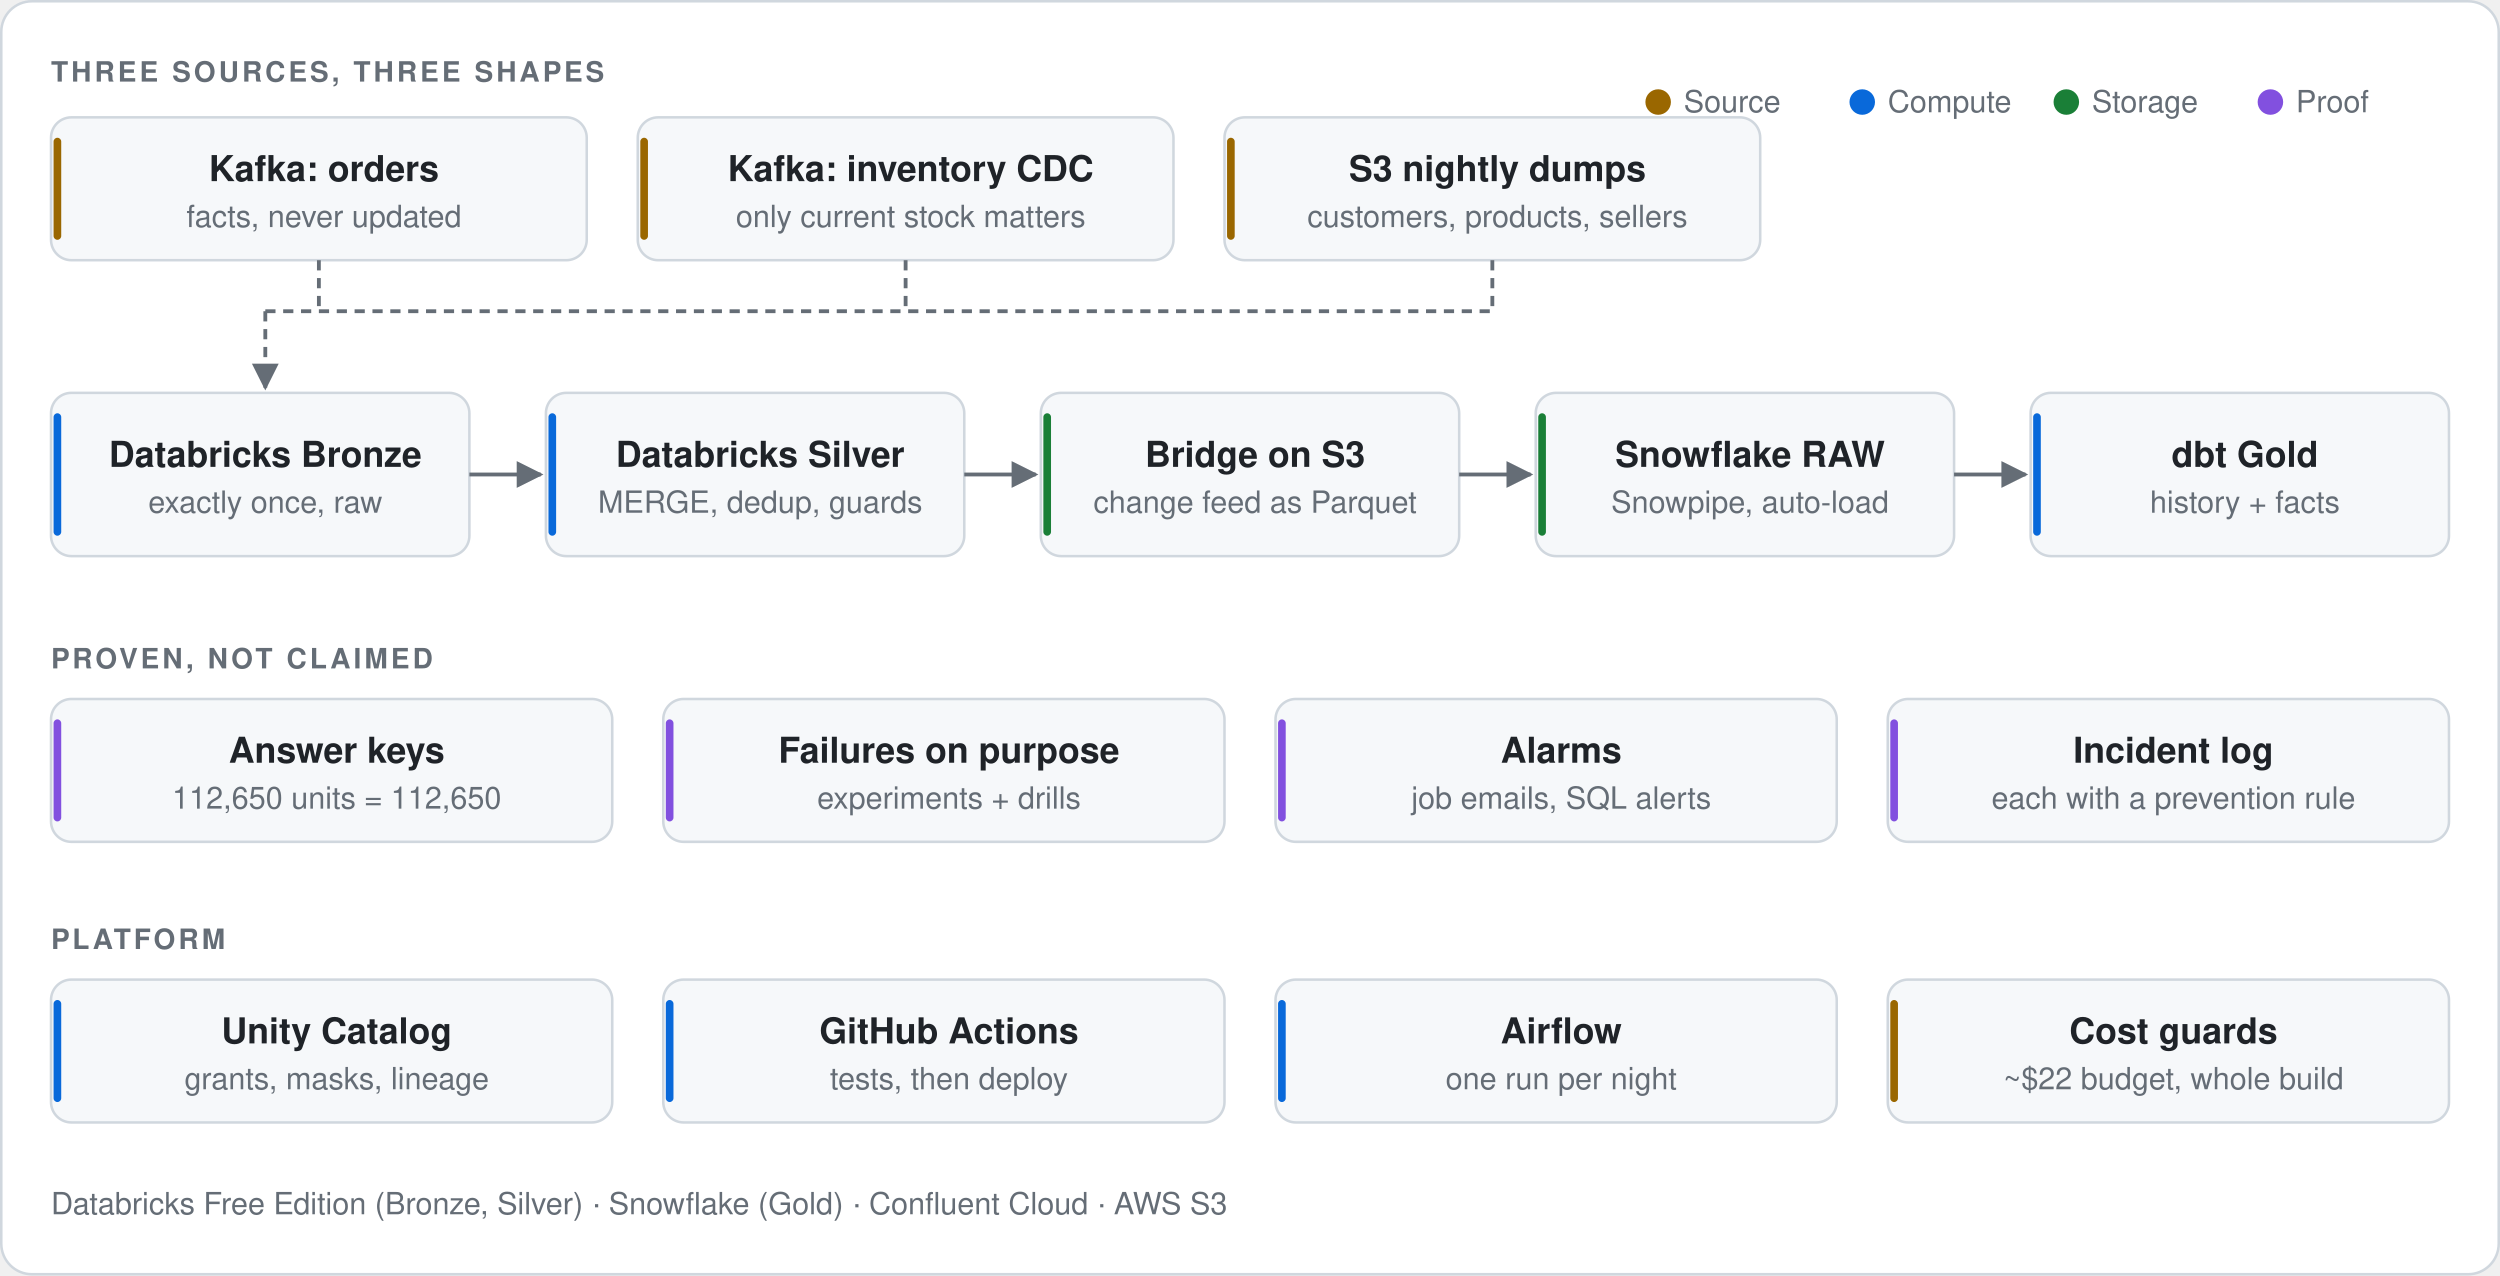
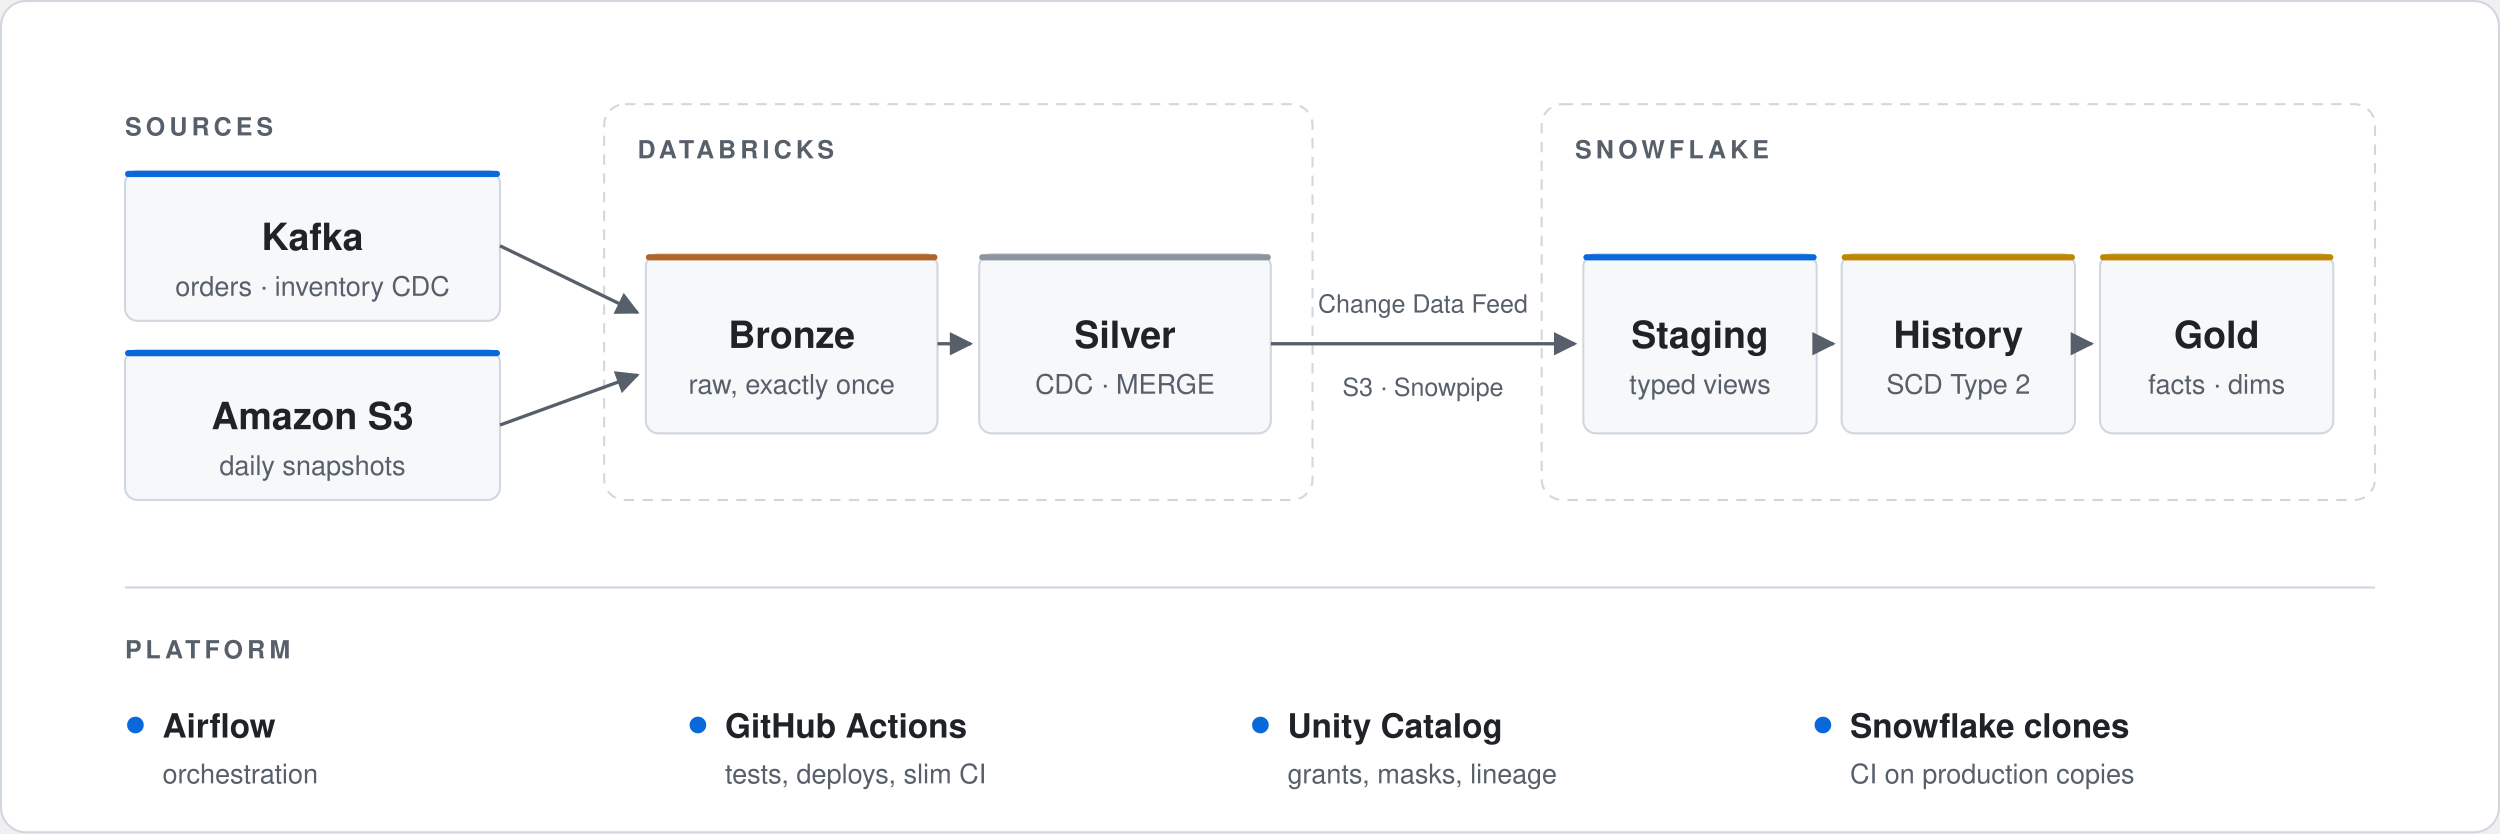
- <svg xmlns="http://www.w3.org/2000/svg" viewBox="0 0 980 500" width="980" height="500" font-family="-apple-system, Segoe UI, Helvetica, Arial, sans-serif">
+ <svg xmlns="http://www.w3.org/2000/svg" viewBox="0 0 1200 400" width="1200" height="400" font-family="-apple-system, Segoe UI, Helvetica, Arial, sans-serif">
  <defs>
    <marker id="a" viewBox="0 0 10 10" refX="9" refY="5" markerWidth="7" markerHeight="7" orient="auto">
-       <path d="M0,0 L10,5 L0,10 z" fill="#656D76" />
+       <path d="M0,0 L10,5 L0,10 z" fill="#57606A" />
    </marker>
  </defs>
-   <rect x="0.5" y="0.5" width="979" height="499" rx="12" fill="#FFFFFF" stroke="#D0D7DE" />
-   <circle cx="650" cy="40" r="5" fill="#9A6700" />
-   <text x="660" y="44" font-size="12" fill="#656D76">Source</text>
-   <circle cx="730" cy="40" r="5" fill="#0969DA" />
-   <text x="740" y="44" font-size="12" fill="#656D76">Compute</text>
-   <circle cx="810" cy="40" r="5" fill="#1A7F37" />
-   <text x="820" y="44" font-size="12" fill="#656D76">Storage</text>
-   <circle cx="890" cy="40" r="5" fill="#8250DF" />
-   <text x="900" y="44" font-size="12" fill="#656D76">Proof</text>
-   <text x="20" y="32" font-size="11" font-weight="600" letter-spacing="1.2" fill="#656D76">THREE SOURCES, THREE SHAPES</text>
-   <rect x="20" y="46" width="210" height="56" rx="8" fill="#F6F8FA" stroke="#D0D7DE" />
-   <rect x="21" y="54" width="3" height="40" rx="1.5" fill="#9A6700" />
-   <text x="127.0" y="71.0" text-anchor="middle" font-size="14" font-weight="600" fill="#1F2328">Kafka: orders</text>
-   <text x="127.0" y="89.0" text-anchor="middle" font-size="12" fill="#656D76">facts, never updated</text>
-   <line x1="125" y1="102" x2="125" y2="122" stroke="#656D76" stroke-width="1.5" stroke-dasharray="4 3" />
-   <rect x="250" y="46" width="210" height="56" rx="8" fill="#F6F8FA" stroke="#D0D7DE" />
-   <rect x="251" y="54" width="3" height="40" rx="1.5" fill="#9A6700" />
-   <text x="357.0" y="71.0" text-anchor="middle" font-size="14" font-weight="600" fill="#1F2328">Kafka: inventory CDC</text>
-   <text x="357.0" y="89.0" text-anchor="middle" font-size="12" fill="#656D76">only current stock matters</text>
-   <line x1="355" y1="102" x2="355" y2="122" stroke="#656D76" stroke-width="1.5" stroke-dasharray="4 3" />
-   <rect x="480" y="46" width="210" height="56" rx="8" fill="#F6F8FA" stroke="#D0D7DE" />
-   <rect x="481" y="54" width="3" height="40" rx="1.5" fill="#9A6700" />
-   <text x="587.0" y="71.0" text-anchor="middle" font-size="14" font-weight="600" fill="#1F2328">S3 nightly dumps</text>
-   <text x="587.0" y="89.0" text-anchor="middle" font-size="12" fill="#656D76">customers, products, sellers</text>
-   <line x1="585" y1="102" x2="585" y2="122" stroke="#656D76" stroke-width="1.5" stroke-dasharray="4 3" />
-   <line x1="104" y1="122" x2="585" y2="122" stroke="#656D76" stroke-width="1.5" stroke-dasharray="4 3" />
-   <line x1="104" y1="122" x2="104" y2="152" stroke="#656D76" stroke-width="1.5" stroke-dasharray="4 3" marker-end="url(#a)" />
-   <text x="20" y="145" font-size="11" font-weight="600" letter-spacing="1.2" fill="#656D76" />
-   <rect x="20" y="154" width="164" height="64" rx="8" fill="#F6F8FA" stroke="#D0D7DE" />
-   <rect x="21" y="162" width="3" height="48" rx="1.5" fill="#0969DA" />
-   <text x="104.0" y="183.0" text-anchor="middle" font-size="14" font-weight="600" fill="#1F2328">Databricks Bronze</text>
-   <text x="104.0" y="201.0" text-anchor="middle" font-size="12" fill="#656D76">exactly once, raw</text>
-   <rect x="214" y="154" width="164" height="64" rx="8" fill="#F6F8FA" stroke="#D0D7DE" />
-   <rect x="215" y="162" width="3" height="48" rx="1.5" fill="#0969DA" />
-   <text x="298.0" y="183.0" text-anchor="middle" font-size="14" font-weight="600" fill="#1F2328">Databricks Silver</text>
-   <text x="298.0" y="201.0" text-anchor="middle" font-size="12" fill="#656D76">MERGE, dedup, guards</text>
-   <line x1="184" y1="186" x2="212" y2="186" stroke="#656D76" stroke-width="1.5" marker-end="url(#a)" />
-   <rect x="408" y="154" width="164" height="64" rx="8" fill="#F6F8FA" stroke="#D0D7DE" />
-   <rect x="409" y="162" width="3" height="48" rx="1.5" fill="#1A7F37" />
-   <text x="492.0" y="183.0" text-anchor="middle" font-size="14" font-weight="600" fill="#1F2328">Bridge on S3</text>
-   <text x="492.0" y="201.0" text-anchor="middle" font-size="12" fill="#656D76">change feed as Parquet</text>
-   <line x1="378" y1="186" x2="406" y2="186" stroke="#656D76" stroke-width="1.5" marker-end="url(#a)" />
-   <rect x="602" y="154" width="164" height="64" rx="8" fill="#F6F8FA" stroke="#D0D7DE" />
-   <rect x="603" y="162" width="3" height="48" rx="1.5" fill="#1A7F37" />
-   <text x="686.0" y="183.0" text-anchor="middle" font-size="14" font-weight="600" fill="#1F2328">Snowflake RAW</text>
-   <text x="686.0" y="201.0" text-anchor="middle" font-size="12" fill="#656D76">Snowpipe, auto-load</text>
-   <line x1="572" y1="186" x2="600" y2="186" stroke="#656D76" stroke-width="1.5" marker-end="url(#a)" />
-   <rect x="796" y="154" width="164" height="64" rx="8" fill="#F6F8FA" stroke="#D0D7DE" />
-   <rect x="797" y="162" width="3" height="48" rx="1.5" fill="#0969DA" />
-   <text x="880.0" y="183.0" text-anchor="middle" font-size="14" font-weight="600" fill="#1F2328">dbt Gold</text>
-   <text x="880.0" y="201.0" text-anchor="middle" font-size="12" fill="#656D76">history + facts</text>
-   <line x1="766" y1="186" x2="794" y2="186" stroke="#656D76" stroke-width="1.5" marker-end="url(#a)" />
-   <text x="20" y="262" font-size="11" font-weight="600" letter-spacing="1.2" fill="#656D76">PROVEN, NOT CLAIMED</text>
-   <rect x="20" y="274" width="220" height="56" rx="8" fill="#F6F8FA" stroke="#D0D7DE" />
-   <rect x="21" y="282" width="3" height="40" rx="1.5" fill="#8250DF" />
-   <text x="132.0" y="299.0" text-anchor="middle" font-size="14" font-weight="600" fill="#1F2328">Answer keys</text>
-   <text x="132.0" y="317.0" text-anchor="middle" font-size="12" fill="#656D76">112,650 units = 112,650</text>
-   <rect x="260" y="274" width="220" height="56" rx="8" fill="#F6F8FA" stroke="#D0D7DE" />
-   <rect x="261" y="282" width="3" height="40" rx="1.5" fill="#8250DF" />
-   <text x="372.0" y="299.0" text-anchor="middle" font-size="14" font-weight="600" fill="#1F2328">Failures on purpose</text>
-   <text x="372.0" y="317.0" text-anchor="middle" font-size="12" fill="#656D76">experiments + drills</text>
-   <rect x="500" y="274" width="220" height="56" rx="8" fill="#F6F8FA" stroke="#D0D7DE" />
-   <rect x="501" y="282" width="3" height="40" rx="1.5" fill="#8250DF" />
-   <text x="612.0" y="299.0" text-anchor="middle" font-size="14" font-weight="600" fill="#1F2328">Alarms</text>
-   <text x="612.0" y="317.0" text-anchor="middle" font-size="12" fill="#656D76">job emails, SQL alerts</text>
-   <rect x="740" y="274" width="220" height="56" rx="8" fill="#F6F8FA" stroke="#D0D7DE" />
-   <rect x="741" y="282" width="3" height="40" rx="1.5" fill="#8250DF" />
-   <text x="852.0" y="299.0" text-anchor="middle" font-size="14" font-weight="600" fill="#1F2328">Incident log</text>
-   <text x="852.0" y="317.0" text-anchor="middle" font-size="12" fill="#656D76">each with a prevention rule</text>
-   <text x="20" y="372" font-size="11" font-weight="600" letter-spacing="1.2" fill="#656D76">PLATFORM</text>
-   <rect x="20" y="384" width="220" height="56" rx="8" fill="#F6F8FA" stroke="#D0D7DE" />
-   <rect x="21" y="392" width="3" height="40" rx="1.5" fill="#0969DA" />
-   <text x="132.0" y="409.0" text-anchor="middle" font-size="14" font-weight="600" fill="#1F2328">Unity Catalog</text>
-   <text x="132.0" y="427.0" text-anchor="middle" font-size="12" fill="#656D76">grants, masks, lineage</text>
-   <rect x="260" y="384" width="220" height="56" rx="8" fill="#F6F8FA" stroke="#D0D7DE" />
-   <rect x="261" y="392" width="3" height="40" rx="1.5" fill="#0969DA" />
-   <text x="372.0" y="409.0" text-anchor="middle" font-size="14" font-weight="600" fill="#1F2328">GitHub Actions</text>
-   <text x="372.0" y="427.0" text-anchor="middle" font-size="12" fill="#656D76">tests, then deploy</text>
-   <rect x="500" y="384" width="220" height="56" rx="8" fill="#F6F8FA" stroke="#D0D7DE" />
-   <rect x="501" y="392" width="3" height="40" rx="1.5" fill="#0969DA" />
-   <text x="612.0" y="409.0" text-anchor="middle" font-size="14" font-weight="600" fill="#1F2328">Airflow</text>
-   <text x="612.0" y="427.0" text-anchor="middle" font-size="12" fill="#656D76">one run per night</text>
-   <rect x="740" y="384" width="220" height="56" rx="8" fill="#F6F8FA" stroke="#D0D7DE" />
-   <rect x="741" y="392" width="3" height="40" rx="1.5" fill="#9A6700" />
-   <text x="852.0" y="409.0" text-anchor="middle" font-size="14" font-weight="600" fill="#1F2328">Cost guards</text>
-   <text x="852.0" y="427.0" text-anchor="middle" font-size="12" fill="#656D76">~$22 budget, whole build</text>
-   <text x="20" y="476" font-size="12" fill="#656D76">Databricks Free Edition (Bronze, Silver) · Snowflake (Gold) · Confluent Cloud · AWS S3</text>
+   <rect x="0.5" y="0.5" width="1199" height="399" rx="12" fill="#FFFFFF" stroke="#D0D7DE" />
+   <text x="60" y="65" font-size="12" font-weight="700" fill="#57606A" text-anchor="start" letter-spacing="2">SOURCES</text>
+   <rect x="60" y="82" width="180" height="72" rx="6" fill="#F6F8FA" stroke="#D0D7DE" />
+   <rect x="60" y="82" width="180" height="3" rx="1.5" fill="#0969DA" />
+   <text x="150.0" y="120.0" font-size="18" font-weight="600" fill="#1F2328" text-anchor="middle">Kafka</text>
+   <text x="150.0" y="142.0" font-size="13" font-weight="400" fill="#57606A" text-anchor="middle">orders · inventory CDC</text>
+   <rect x="60" y="168" width="180" height="72" rx="6" fill="#F6F8FA" stroke="#D0D7DE" />
+   <rect x="60" y="168" width="180" height="3" rx="1.5" fill="#0969DA" />
+   <text x="150.0" y="206.0" font-size="18" font-weight="600" fill="#1F2328" text-anchor="middle">Amazon S3</text>
+   <text x="150.0" y="228.0" font-size="13" font-weight="400" fill="#57606A" text-anchor="middle">daily snapshots</text>
+   <rect x="290" y="50" width="340" height="190" rx="10" fill="none" stroke="#D0D7DE" stroke-dasharray="5 4" />
+   <text x="306" y="76" font-size="12" font-weight="700" fill="#57606A" text-anchor="start" letter-spacing="2">DATABRICKS</text>
+   <rect x="310" y="122" width="140" height="86" rx="6" fill="#F6F8FA" stroke="#D0D7DE" />
+   <rect x="310" y="122" width="140" height="3" rx="1.5" fill="#B0662A" />
+   <text x="380.0" y="167.0" font-size="18" font-weight="600" fill="#1F2328" text-anchor="middle">Bronze</text>
+   <text x="380.0" y="189.0" font-size="13" font-weight="400" fill="#57606A" text-anchor="middle">raw, exactly once</text>
+   <rect x="470" y="122" width="140" height="86" rx="6" fill="#F6F8FA" stroke="#D0D7DE" />
+   <rect x="470" y="122" width="140" height="3" rx="1.5" fill="#8C959F" />
+   <text x="540.0" y="167.0" font-size="18" font-weight="600" fill="#1F2328" text-anchor="middle">Silver</text>
+   <text x="540.0" y="189.0" font-size="13" font-weight="400" fill="#57606A" text-anchor="middle">CDC · MERGE</text>
+   <line x1="240" y1="118" x2="306" y2="150" stroke="#57606A" stroke-width="1.6" marker-end="url(#a)" />
+   <line x1="240" y1="204" x2="306" y2="180" stroke="#57606A" stroke-width="1.6" marker-end="url(#a)" />
+   <line x1="450" y1="165" x2="466" y2="165" stroke="#57606A" stroke-width="1.6" marker-end="url(#a)" />
+   <rect x="740" y="50" width="400" height="190" rx="10" fill="none" stroke="#D0D7DE" stroke-dasharray="5 4" />
+   <text x="756" y="76" font-size="12" font-weight="700" fill="#57606A" text-anchor="start" letter-spacing="2">SNOWFLAKE</text>
+   <rect x="760" y="122" width="112" height="86" rx="6" fill="#F6F8FA" stroke="#D0D7DE" />
+   <rect x="760" y="122" width="112" height="3" rx="1.5" fill="#0969DA" />
+   <text x="816.0" y="167.0" font-size="18" font-weight="600" fill="#1F2328" text-anchor="middle">Staging</text>
+   <text x="816.0" y="189.0" font-size="13" font-weight="400" fill="#57606A" text-anchor="middle">typed views</text>
+   <rect x="884" y="122" width="112" height="86" rx="6" fill="#F6F8FA" stroke="#D0D7DE" />
+   <rect x="884" y="122" width="112" height="3" rx="1.5" fill="#BF8700" />
+   <text x="940.0" y="167.0" font-size="18" font-weight="600" fill="#1F2328" text-anchor="middle">History</text>
+   <text x="940.0" y="189.0" font-size="13" font-weight="400" fill="#57606A" text-anchor="middle">SCD Type 2</text>
+   <rect x="1008" y="122" width="112" height="86" rx="6" fill="#F6F8FA" stroke="#D0D7DE" />
+   <rect x="1008" y="122" width="112" height="3" rx="1.5" fill="#BF8700" />
+   <text x="1064.0" y="167.0" font-size="18" font-weight="600" fill="#1F2328" text-anchor="middle">Gold</text>
+   <text x="1064.0" y="189.0" font-size="13" font-weight="400" fill="#57606A" text-anchor="middle">facts · dims</text>
+   <line x1="610" y1="165" x2="756" y2="165" stroke="#57606A" stroke-width="1.6" marker-end="url(#a)" />
+   <text x="683" y="150" font-size="12" font-weight="400" fill="#57606A" text-anchor="middle">Change Data Feed</text>
+   <text x="683" y="190" font-size="12" font-weight="400" fill="#57606A" text-anchor="middle">S3 · Snowpipe</text>
+   <line x1="872" y1="165" x2="880" y2="165" stroke="#57606A" stroke-width="1.6" marker-end="url(#a)" />
+   <line x1="996" y1="165" x2="1004" y2="165" stroke="#57606A" stroke-width="1.6" marker-end="url(#a)" />
+   <line x1="60" y1="282" x2="1140" y2="282" stroke="#D0D7DE" />
+   <text x="60" y="316" font-size="12" font-weight="700" fill="#57606A" text-anchor="start" letter-spacing="2">PLATFORM</text>
+   <circle cx="65" cy="348" r="4" fill="#0969DA" />
+   <text x="78" y="354" font-size="16" font-weight="600" fill="#1F2328" text-anchor="start">Airflow</text>
+   <text x="78" y="376" font-size="13" font-weight="400" fill="#57606A" text-anchor="start">orchestration</text>
+   <circle cx="335" cy="348" r="4" fill="#0969DA" />
+   <text x="348" y="354" font-size="16" font-weight="600" fill="#1F2328" text-anchor="start">GitHub Actions</text>
+   <text x="348" y="376" font-size="13" font-weight="400" fill="#57606A" text-anchor="start">tests, deploys, slim CI</text>
+   <circle cx="605" cy="348" r="4" fill="#0969DA" />
+   <text x="618" y="354" font-size="16" font-weight="600" fill="#1F2328" text-anchor="start">Unity Catalog</text>
+   <text x="618" y="376" font-size="13" font-weight="400" fill="#57606A" text-anchor="start">grants, masks, lineage</text>
+   <circle cx="875" cy="348" r="4" fill="#0969DA" />
+   <text x="888" y="354" font-size="16" font-weight="600" fill="#1F2328" text-anchor="start">Snowflake clones</text>
+   <text x="888" y="376" font-size="13" font-weight="400" fill="#57606A" text-anchor="start">CI on production copies</text>
</svg>
